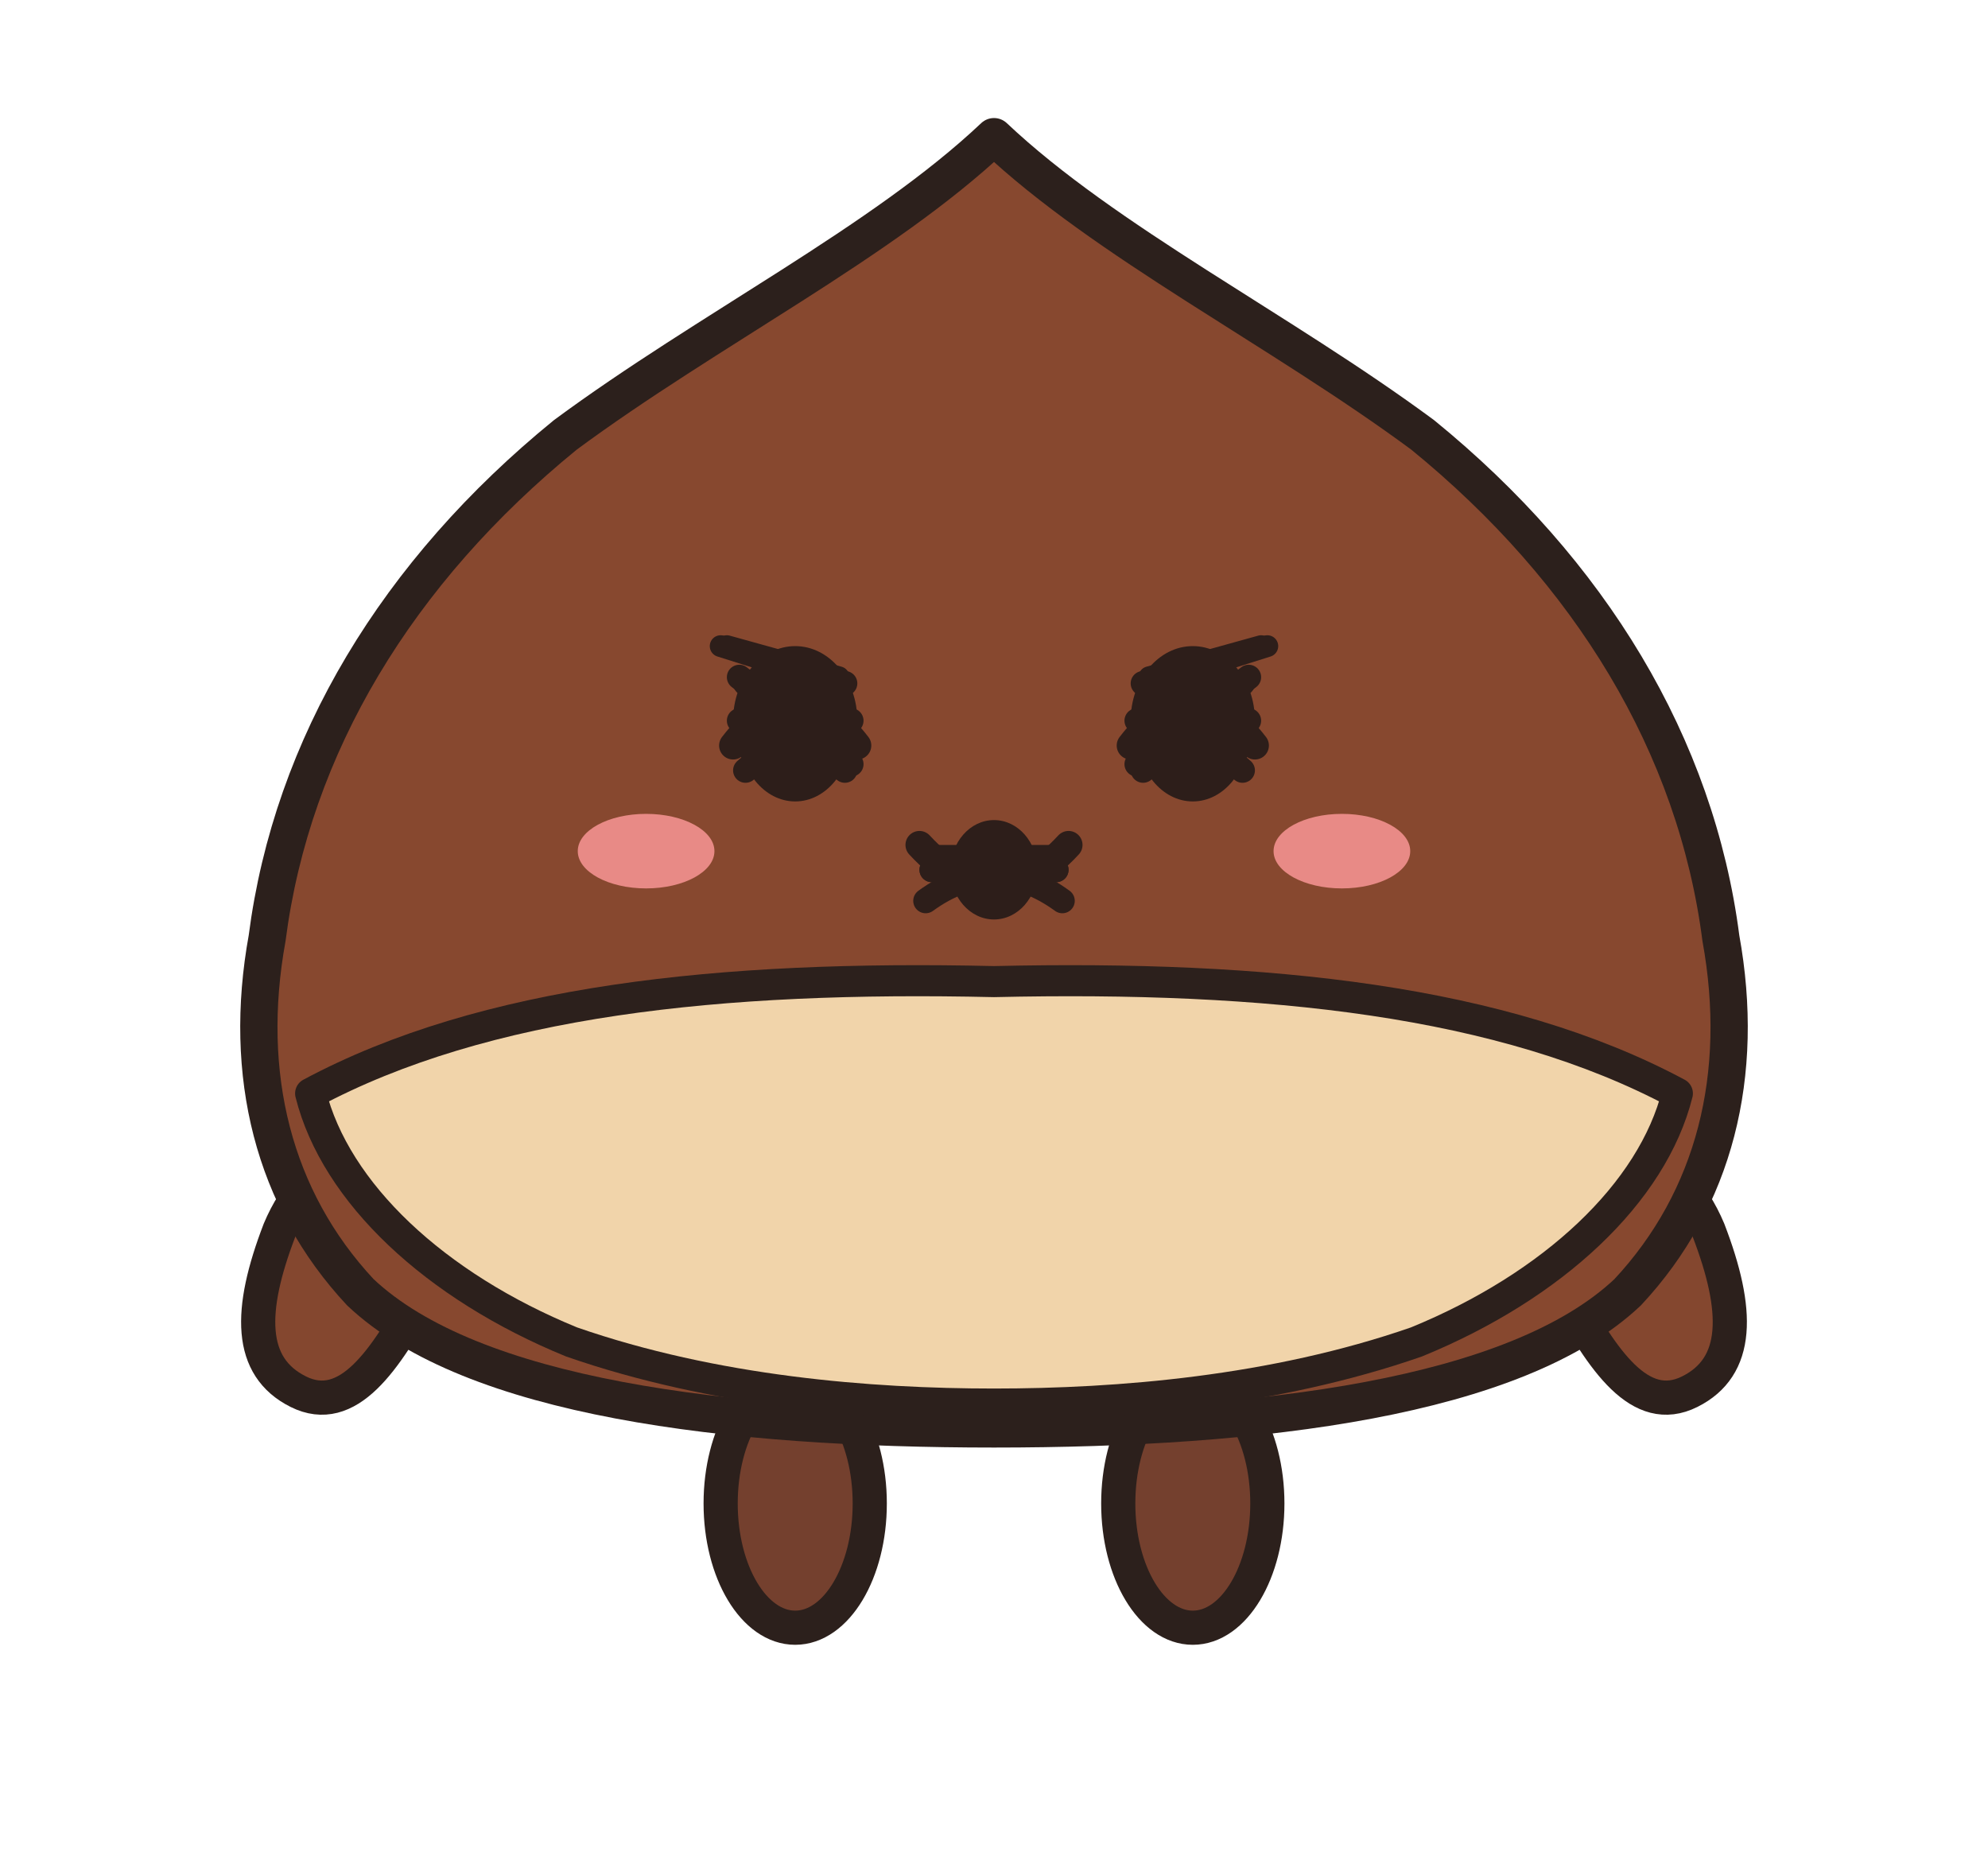
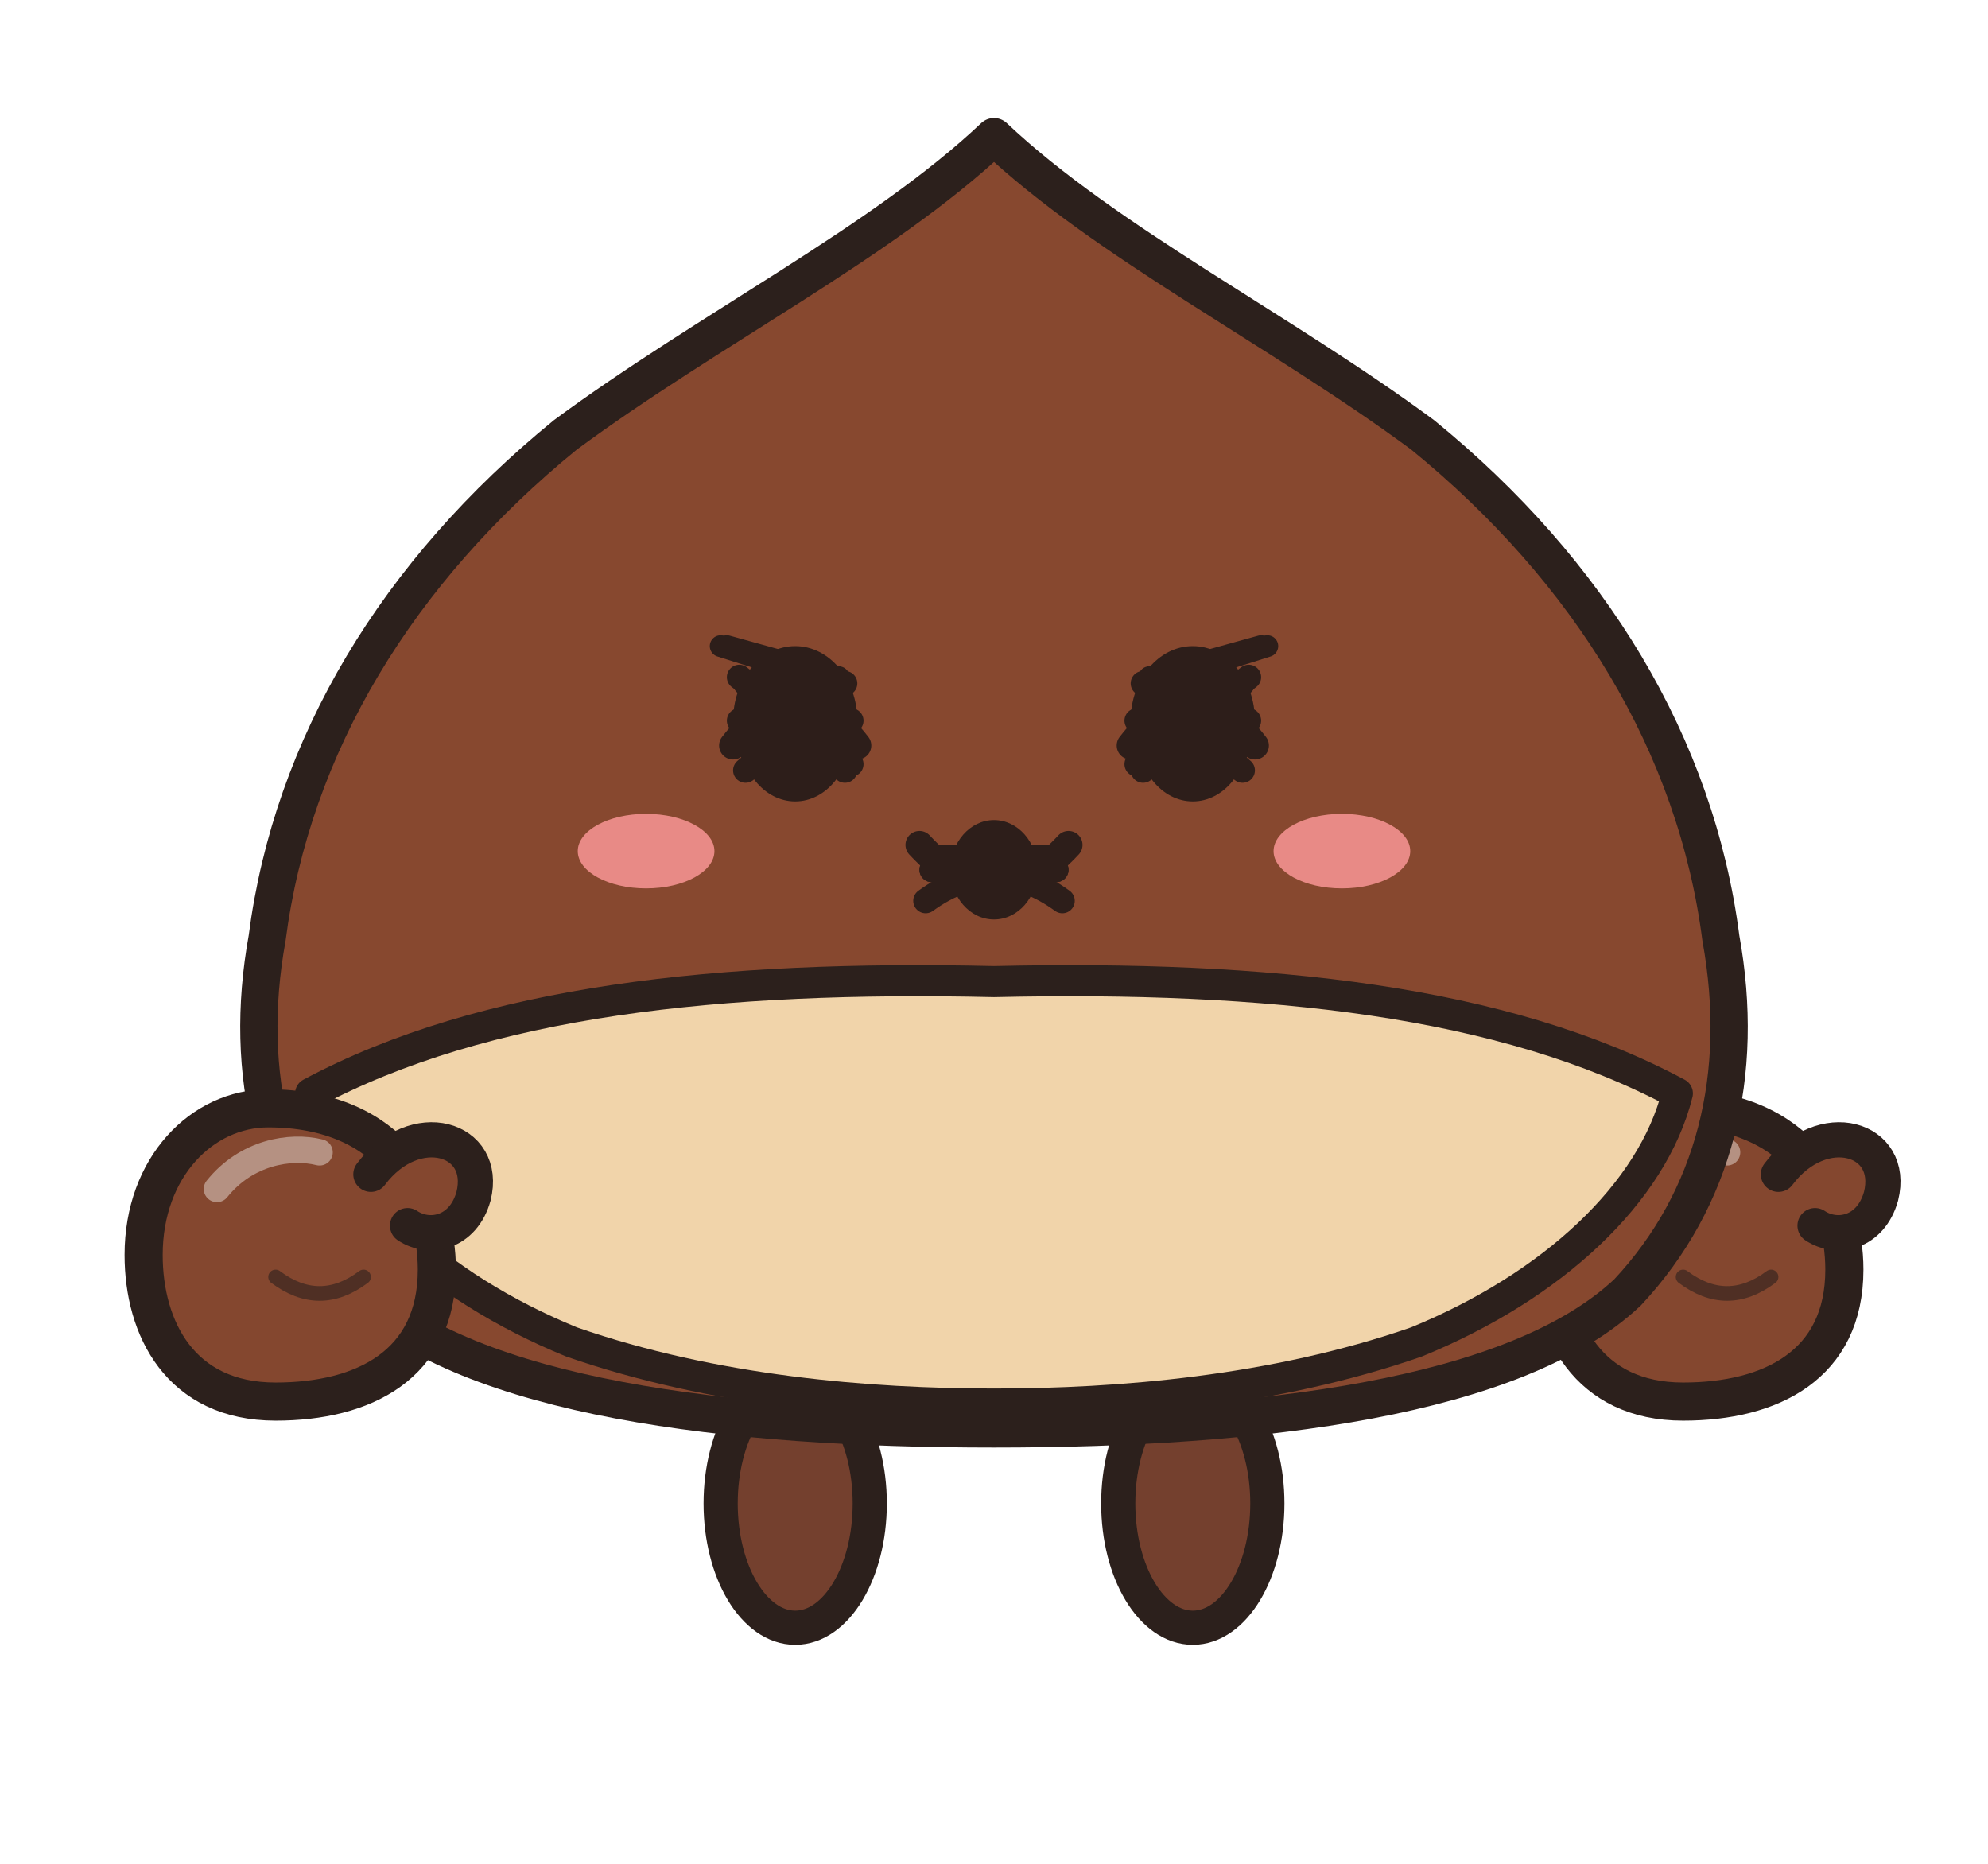
<svg xmlns="http://www.w3.org/2000/svg" width="320" height="300" viewBox="0 0 320 300">
-   <g id="arm-left">
-     <path id="arm-left-outline" d="M79 179 C63 178 50 186 45 198 C40 211 40 220 48 224 C56 228 62 219 68 208 L88 195 Z" fill="#84472f" stroke="#2c201c" stroke-width="5.5" stroke-linejoin="round" />
-   </g>
  <g id="arm-right">
-     <path id="arm-right-outline" d="M241 179 C257 178 270 186 275 198 C280 211 280 220 272 224 C264 228 258 219 252 208 L232 195 Z" fill="#84472f" stroke="#2c201c" stroke-width="5.5" stroke-linejoin="round" />
+     <g id="hand-right-art" transform="translate(273.28 202) scale(23.6)">
+       <path id="hand-right-palm" d="M-.15 -1 C.7 -1 1 -.4 1 .1 C1 .75 .5 1 -.1 1 C-.75 1 -1 .5 -1 0 C-1 -.6 -.6 -1 -.15 -1Z" fill="#84472f" stroke="#2c201c" stroke-width=".26" stroke-linejoin="round" />
+       <path id="hand-right-thumb" d="M.55 -.55 C.85 -.95 1.35 -.8 1.25 -.4 C1.18 -.15 .95 -.1 .8 -.2" fill="#84472f" stroke="#2c201c" stroke-width=".24" stroke-linecap="round" stroke-linejoin="round" />
+       <path id="hand-right-shine" d="M-.5 -.45 C-.3 -.7 0 -.75 .2 -.7" fill="none" stroke="rgb(181,145,130)" stroke-width=".18" stroke-linecap="round" />
+       <path id="hand-right-crease" d="M-.1 .15 C.1 .3 .3 .3 .5 .15" fill="none" stroke="#2c201c" stroke-width=".1" stroke-linecap="round" opacity=".6" />
+     </g>
  </g>
  <g id="body">
    <g id="foot-left">
      <ellipse id="foot-left-art" cx="128" cy="242" rx="12" ry="20" fill="#74402e" stroke="#2c201c" stroke-width="5.5" />
    </g>
    <g id="foot-right">
      <ellipse id="foot-right-art" cx="192" cy="242" rx="12" ry="20" fill="#74402e" stroke="#2c201c" stroke-width="5.5" />
    </g>
    <path id="chestnut-shell" d="M160 22 C142 39 114 53 91 70 C64 92 47 120 43 151 C39 173 44 193 58 208 C76 225 117 230 160 230 C203 230 244 225 262 208 C276 193 281 173 277 151 C273 120 256 92 229 70 C206 53 178 39 160 22 Z" fill="#87482f" stroke="#2c201c" stroke-width="6" stroke-linejoin="round" />
    <path id="nut-underside" d="M50 176 C78 161 116 157 160 158 C204 157 242 161 270 176 C266 192 250 207 228 216 C205 224 180 226 160 226 C140 226 115 224 92 216 C70 207 54 192 50 176 Z" fill="#f1d4aa" stroke="#2c201c" stroke-width="5" stroke-linejoin="round" />
    <g id="face-neutral">
      <ellipse id="neutral-cheek-left" cx="104" cy="137" rx="10" ry="5.5" fill="#e88a86" />
      <ellipse id="neutral-cheek-right" cx="216" cy="137" rx="10" ry="5.5" fill="#e88a86" />
      <ellipse id="neutral-eye-left" cx="128" cy="116" rx="10" ry="12" fill="#2d1e1a" />
      <ellipse id="neutral-eye-right" cx="192" cy="116" rx="10" ry="12" fill="#2d1e1a" />
      <path id="neutral-mouth" d="M148 136 Q160 149 172 136" fill="none" stroke="#2d1e1a" stroke-width="4.5" stroke-linecap="round" />
    </g>
    <g id="face-focused">
      <path id="focused-brow-left" d="M117 104 L135 109 M185 109 L203 104" fill="none" stroke="#2d1e1a" stroke-width="3.5" stroke-linecap="round" />
      <ellipse id="focused-eye-left" cx="128" cy="118" rx="8" ry="10" fill="#2d1e1a" />
      <ellipse id="focused-eye-right" cx="192" cy="118" rx="8" ry="10" fill="#2d1e1a" />
      <path id="focused-mouth" d="M150 140 L170 140" fill="none" stroke="#2d1e1a" stroke-width="4" stroke-linecap="round" />
    </g>
    <g id="face-attack">
      <path id="attack-brow-left" d="M116 104 L135 110 M185 110 L204 104" fill="none" stroke="#2d1e1a" stroke-width="3.5" stroke-linecap="round" />
      <ellipse id="attack-eye-left" cx="128" cy="118" rx="9" ry="11" fill="#2d1e1a" />
      <ellipse id="attack-eye-right" cx="192" cy="118" rx="9" ry="11" fill="#2d1e1a" />
      <ellipse id="attack-mouth" cx="160" cy="140" rx="7" ry="8" fill="#2d1e1a" />
    </g>
    <g id="face-hurt">
      <path id="hurt-eye-left" d="M119 116 L137 116 M119 109 L137 123" fill="none" stroke="#2d1e1a" stroke-width="4" stroke-linecap="round" />
      <path id="hurt-eye-right" d="M183 116 L201 116 M183 123 L201 109" fill="none" stroke="#2d1e1a" stroke-width="4" stroke-linecap="round" />
      <path id="hurt-mouth" d="M149 145 Q160 137 171 145" fill="none" stroke="#2d1e1a" stroke-width="4" stroke-linecap="round" />
    </g>
    <g id="face-dead">
      <path id="dead-eye-left" d="M120 110 L136 124 M136 110 L120 124" fill="none" stroke="#2d1e1a" stroke-width="4" stroke-linecap="round" />
      <path id="dead-eye-right" d="M184 110 L200 124 M200 110 L184 124" fill="none" stroke="#2d1e1a" stroke-width="4" stroke-linecap="round" />
      <path id="dead-mouth" d="M150 140 L170 140" fill="none" stroke="#2d1e1a" stroke-width="4" stroke-linecap="round" />
    </g>
    <g id="face-happy">
      <ellipse id="happy-cheek-left" cx="104" cy="137" rx="11" ry="6" fill="#e88a86" />
      <ellipse id="happy-cheek-right" cx="216" cy="137" rx="11" ry="6" fill="#e88a86" />
      <path id="happy-eyes" d="M118 120 Q128 107 138 120 M182 120 Q192 107 202 120" fill="none" stroke="#2d1e1a" stroke-width="4.5" stroke-linecap="round" />
      <path id="happy-mouth" d="M147 136 Q160 153 173 136 Z" fill="#2d1e1a" />
    </g>
  </g>
+   <g id="arm-left">
+     <g id="hand-left-art" transform="translate(46.72 202) scale(23.6)">
+       <path id="hand-left-palm" d="M-.15 -1 C.7 -1 1 -.4 1 .1 C1 .75 .5 1 -.1 1 C-.75 1 -1 .5 -1 0 C-1 -.6 -.6 -1 -.15 -1Z" fill="#84472f" stroke="#2c201c" stroke-width=".26" stroke-linejoin="round" />
+       <path id="hand-left-thumb" d="M.55 -.55 C.85 -.95 1.35 -.8 1.25 -.4 C1.18 -.15 .95 -.1 .8 -.2" fill="#84472f" stroke="#2c201c" stroke-width=".24" stroke-linecap="round" stroke-linejoin="round" />
+       <path id="hand-left-shine" d="M-.5 -.45 C-.3 -.7 0 -.75 .2 -.7" fill="none" stroke="rgb(181,145,130)" stroke-width=".18" stroke-linecap="round" />
+       <path id="hand-left-crease" d="M-.1 .15 C.1 .3 .3 .3 .5 .15" fill="none" stroke="#2c201c" stroke-width=".1" stroke-linecap="round" opacity=".6" />
+     </g>
+   </g>
</svg>
